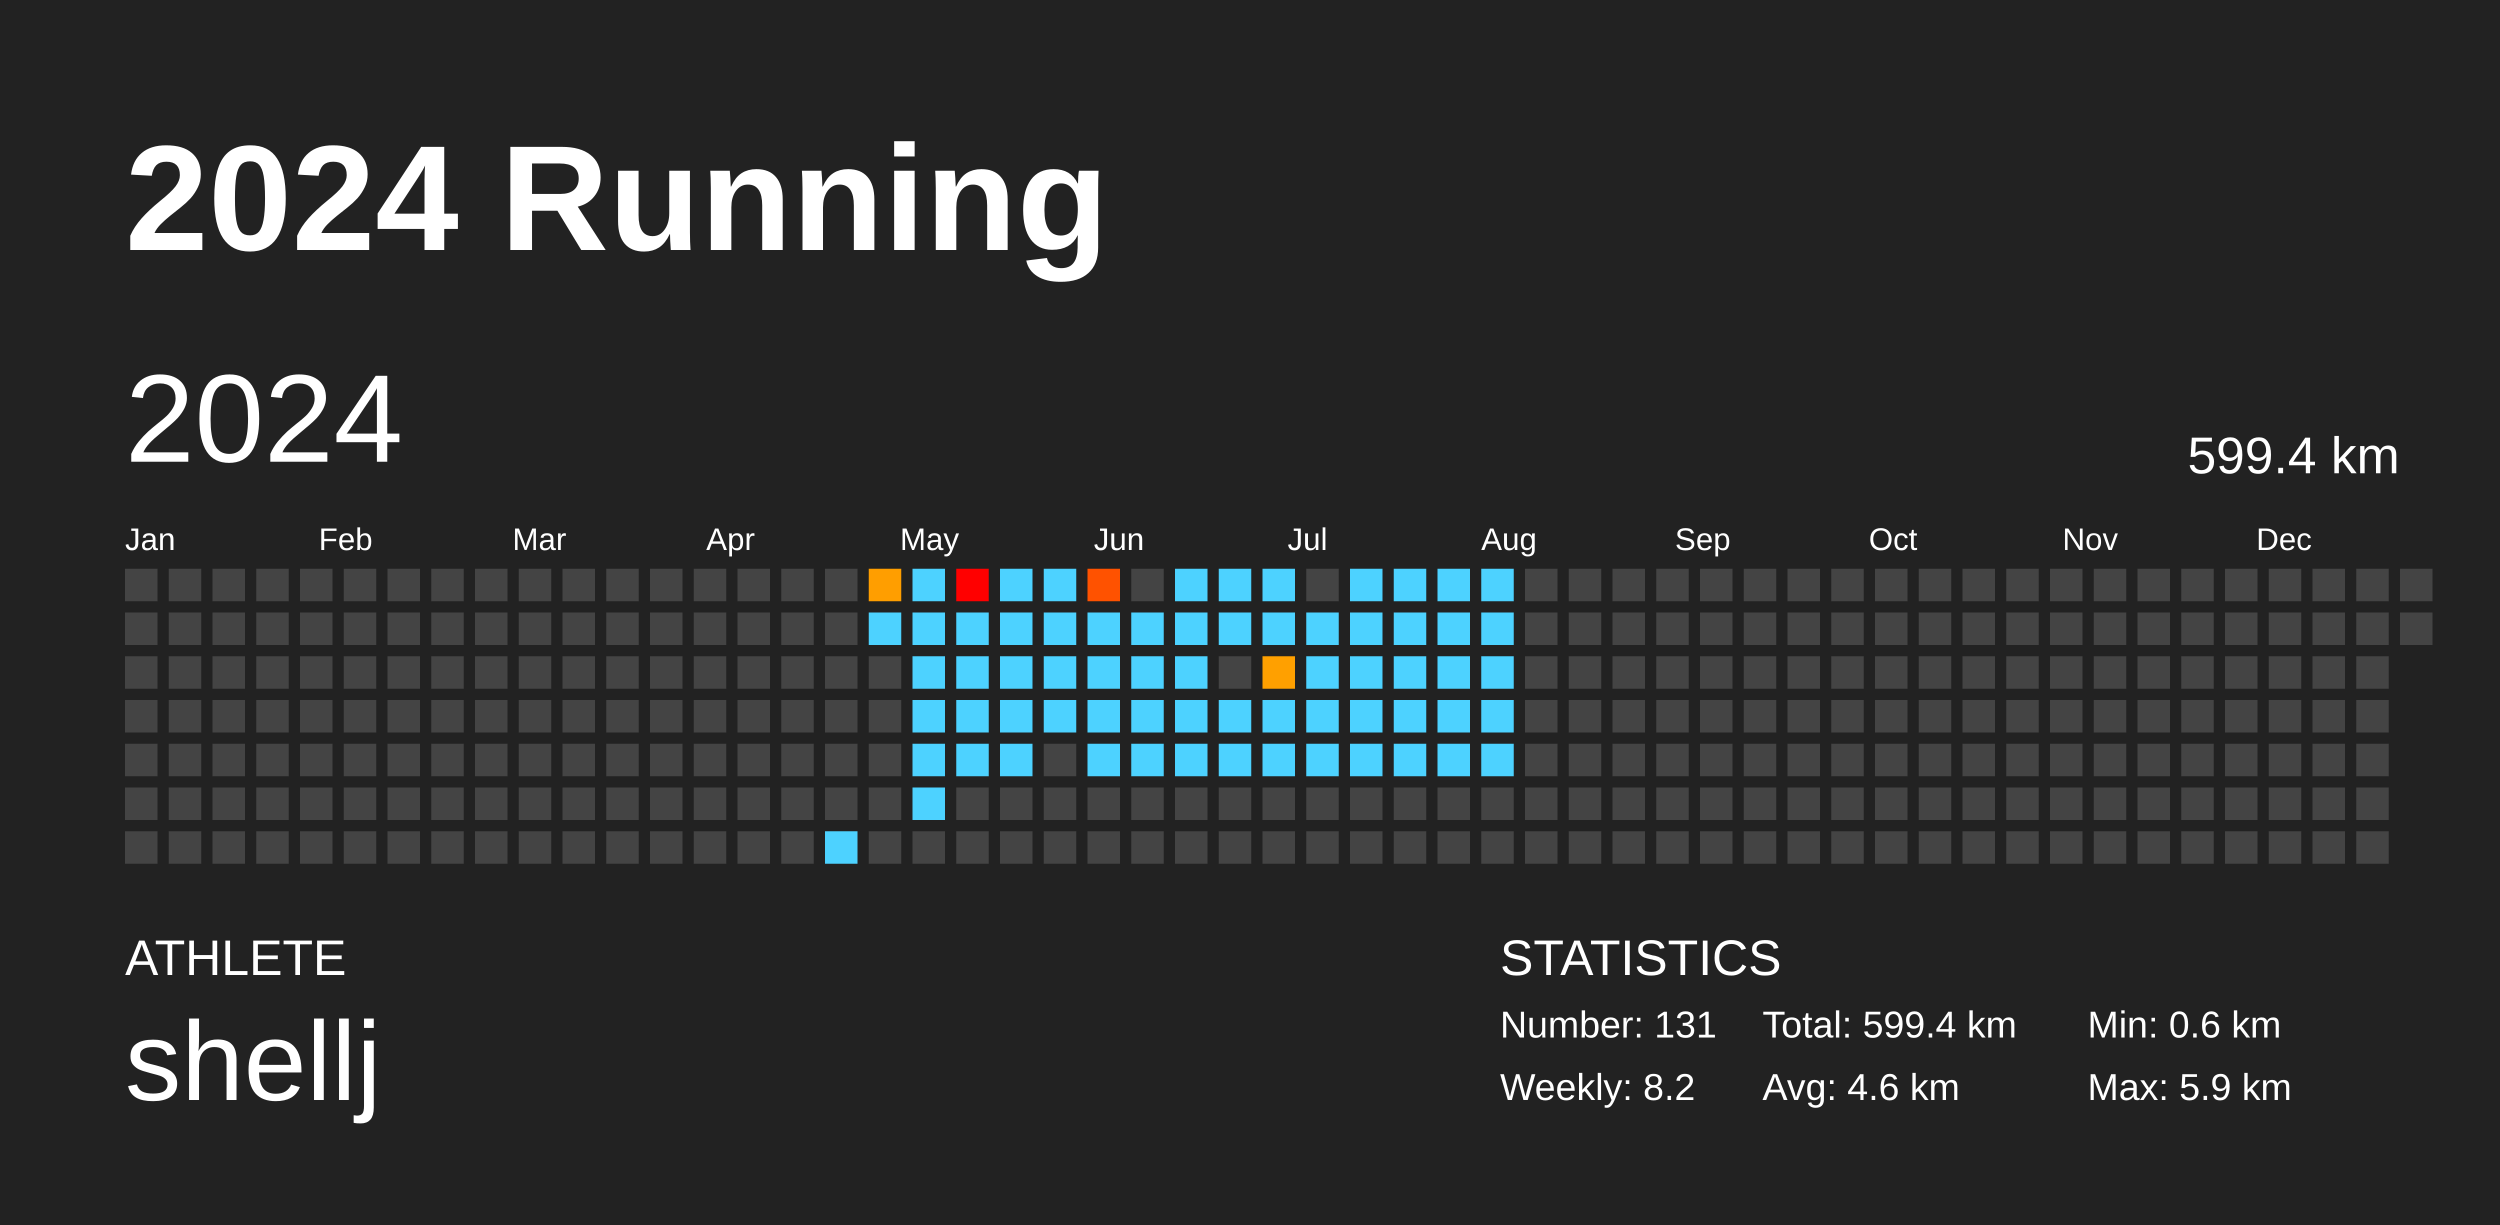
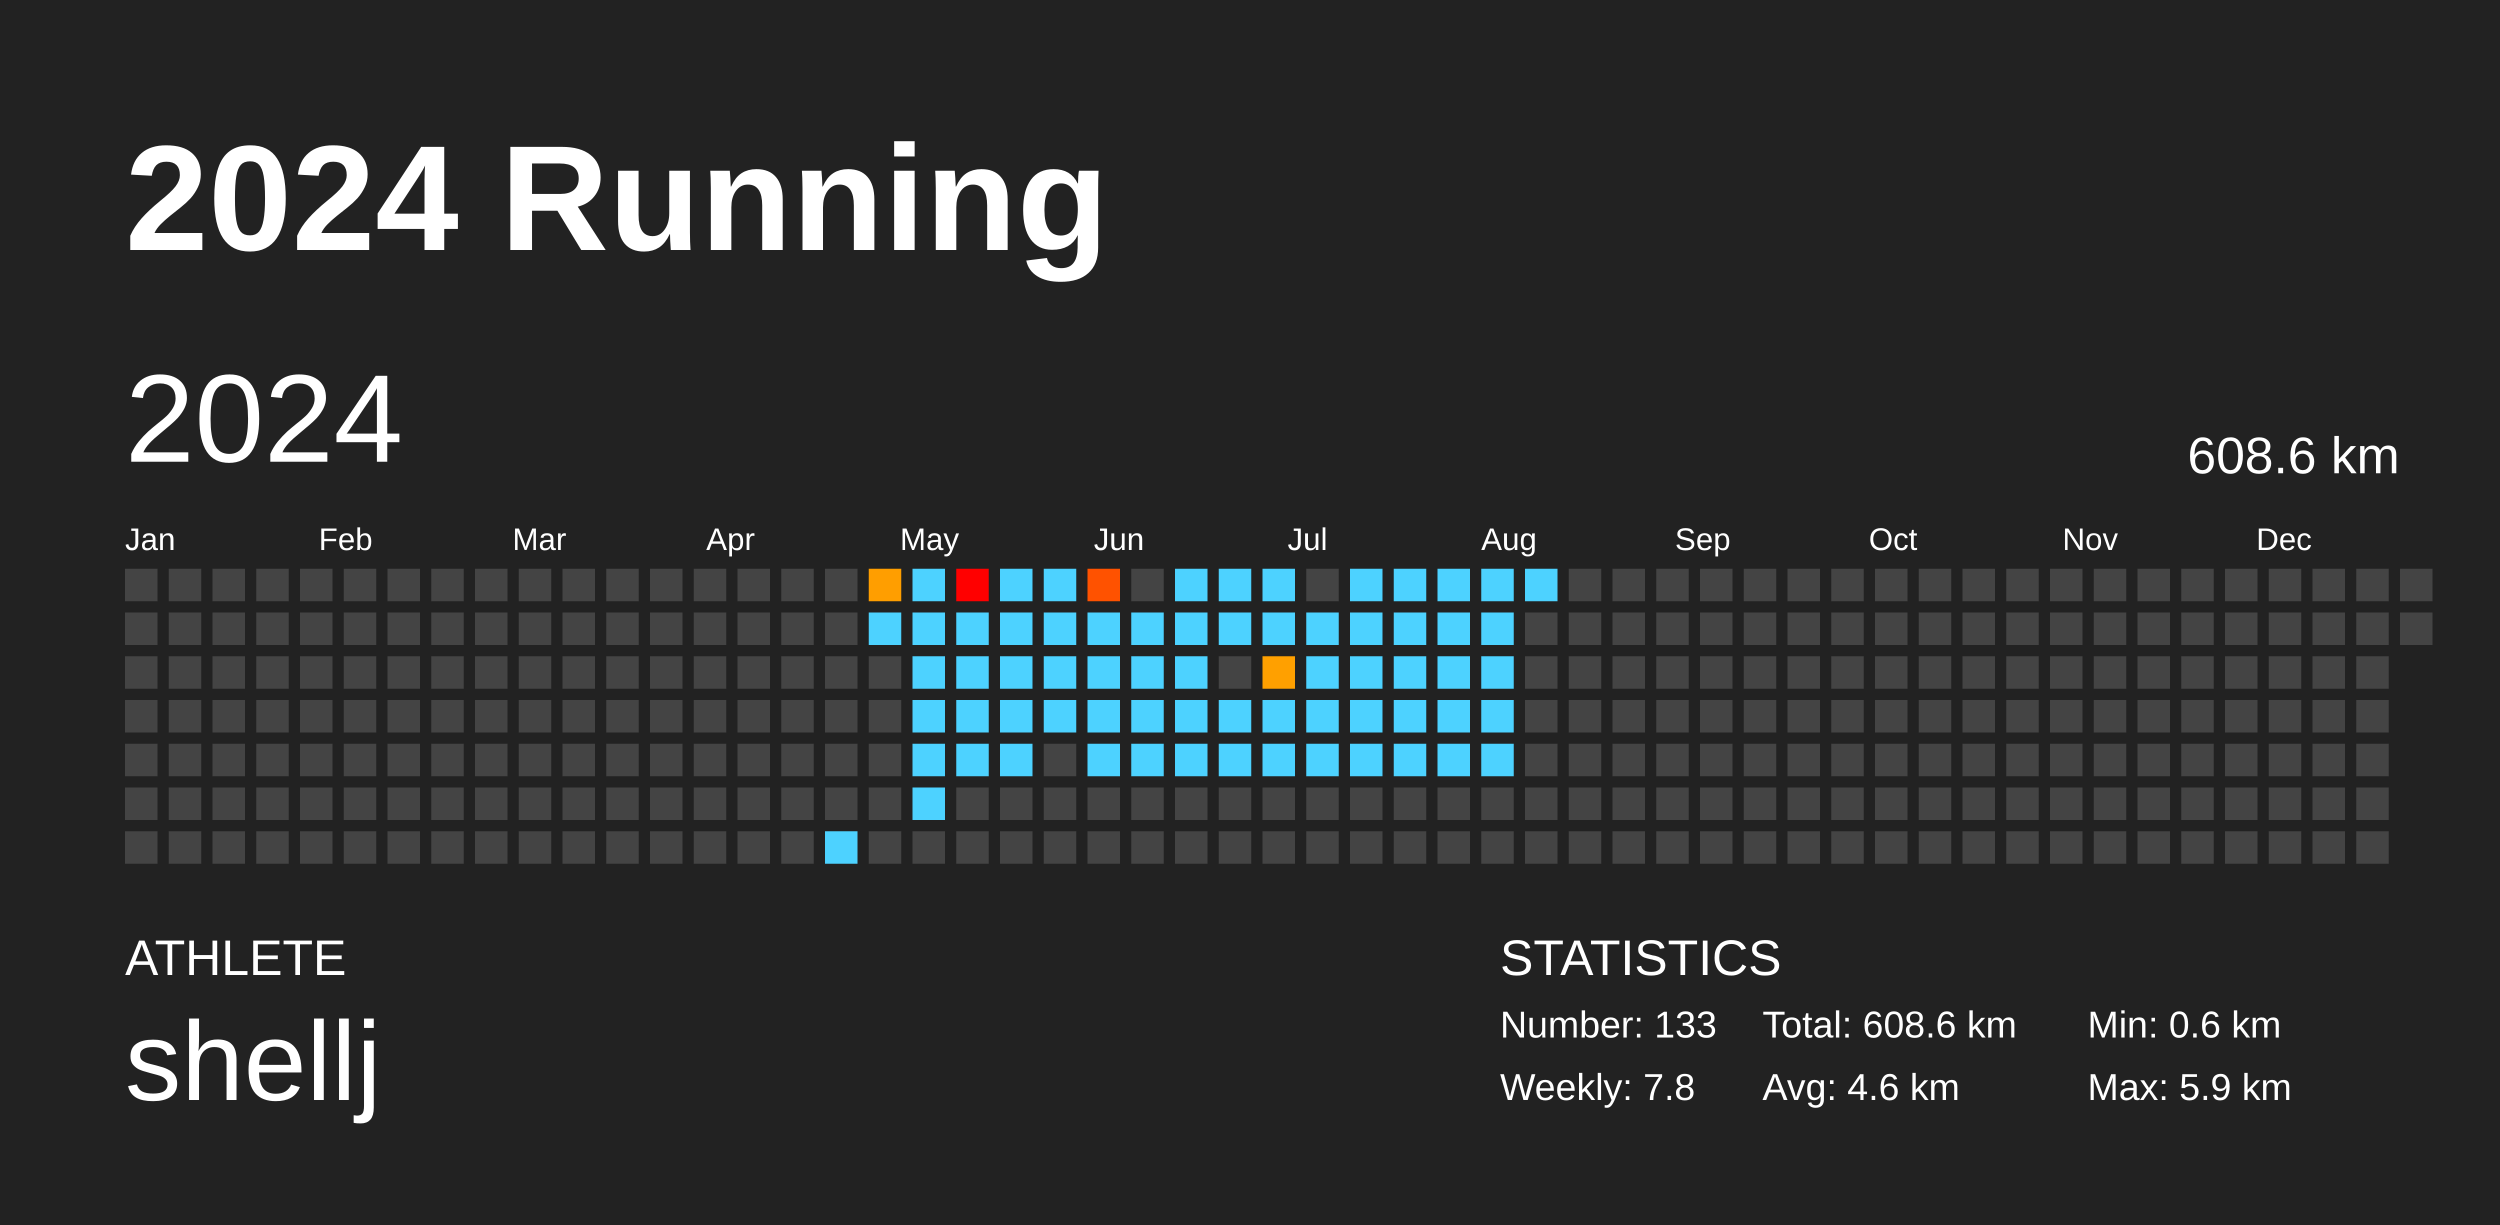
<svg xmlns="http://www.w3.org/2000/svg" baseProfile="full" height="98mm" version="1.1" viewBox="0,0,200,98" width="200mm">
  <defs />
  <rect fill="#222222" height="98" width="200" x="0" y="0" />
  <text fill="#FFFFFF" style="font-size:12px; font-family:Arial; font-weight:bold;" x="10" y="20">2024 Running</text>
  <text fill="#FFFFFF" style="font-size:4px; font-family:Arial" x="10" y="78">ATHLETE</text>
  <text fill="#FFFFFF" style="font-size:9px; font-family:Arial" x="10" y="88">shellj</text>
  <text fill="#FFFFFF" style="font-size:4px; font-family:Arial" x="120" y="78">STATISTICS</text>
-   <text fill="#FFFFFF" style="font-size:3px; font-family:Arial" x="120" y="83">Number: 131</text>
-   <text fill="#FFFFFF" style="font-size:3px; font-family:Arial" x="120" y="88">Weekly: 8.2</text>
-   <text fill="#FFFFFF" style="font-size:3px; font-family:Arial" x="141" y="83">Total: 599.4 km</text>
+   <text fill="#FFFFFF" style="font-size:3px; font-family:Arial" x="120" y="83">Number: 133</text>
+   <text fill="#FFFFFF" style="font-size:3px; font-family:Arial" x="120" y="88">Weekly: 7.8</text>
+   <text fill="#FFFFFF" style="font-size:3px; font-family:Arial" x="141" y="83">Total: 608.6 km</text>
  <text fill="#FFFFFF" style="font-size:3px; font-family:Arial" x="141" y="88">Avg: 4.6 km</text>
  <text fill="#FFFFFF" style="font-size:3px; font-family:Arial" x="167" y="83">Min: 0.6 km</text>
  <text fill="#FFFFFF" style="font-size:3px; font-family:Arial" x="167" y="88">Max: 5.9 km</text>
  <text dominant-baseline="hanging" fill="#FFFFFF" style="font-size:10.0px; font-family:Arial;" x="10" y="30">2024</text>
-   <text dominant-baseline="hanging" fill="#FFFFFF" style="font-size:4.125px; font-family:Arial;" x="175" y="35">599.4 km</text>
+   <text dominant-baseline="hanging" fill="#FFFFFF" style="font-size:4.125px; font-family:Arial;" x="175" y="35">608.6 km</text>
  <text fill="#FFFFFF" style="font-size:2.5px; font-family:Arial" x="10.0" y="44">Jan</text>
  <text fill="#FFFFFF" style="font-size:2.5px; font-family:Arial" x="25.5" y="44">Feb</text>
  <text fill="#FFFFFF" style="font-size:2.5px; font-family:Arial" x="41.0" y="44">Mar</text>
  <text fill="#FFFFFF" style="font-size:2.5px; font-family:Arial" x="56.5" y="44">Apr</text>
  <text fill="#FFFFFF" style="font-size:2.5px; font-family:Arial" x="72.0" y="44">May</text>
  <text fill="#FFFFFF" style="font-size:2.5px; font-family:Arial" x="87.5" y="44">Jun</text>
  <text fill="#FFFFFF" style="font-size:2.5px; font-family:Arial" x="103.0" y="44">Jul</text>
  <text fill="#FFFFFF" style="font-size:2.5px; font-family:Arial" x="118.5" y="44">Aug</text>
  <text fill="#FFFFFF" style="font-size:2.5px; font-family:Arial" x="134.0" y="44">Sep</text>
  <text fill="#FFFFFF" style="font-size:2.5px; font-family:Arial" x="149.5" y="44">Oct</text>
  <text fill="#FFFFFF" style="font-size:2.5px; font-family:Arial" x="165.0" y="44">Nov</text>
  <text fill="#FFFFFF" style="font-size:2.5px; font-family:Arial" x="180.5" y="44">Dec</text>
  <rect fill="#444444" height="2.6" width="2.6" x="10.0" y="45.5" />
  <rect fill="#444444" height="2.6" width="2.6" x="10.0" y="49.0" />
  <rect fill="#444444" height="2.6" width="2.6" x="10.0" y="52.5" />
  <rect fill="#444444" height="2.6" width="2.6" x="10.0" y="56.0" />
  <rect fill="#444444" height="2.6" width="2.6" x="10.0" y="59.5" />
  <rect fill="#444444" height="2.6" width="2.6" x="10.0" y="63.0" />
  <rect fill="#444444" height="2.6" width="2.6" x="10.0" y="66.5" />
  <rect fill="#444444" height="2.6" width="2.6" x="13.5" y="45.5" />
  <rect fill="#444444" height="2.6" width="2.6" x="13.5" y="49.0" />
  <rect fill="#444444" height="2.6" width="2.6" x="13.5" y="52.5" />
  <rect fill="#444444" height="2.6" width="2.6" x="13.5" y="56.0" />
  <rect fill="#444444" height="2.6" width="2.6" x="13.5" y="59.5" />
  <rect fill="#444444" height="2.6" width="2.6" x="13.5" y="63.0" />
  <rect fill="#444444" height="2.6" width="2.6" x="13.5" y="66.5" />
  <rect fill="#444444" height="2.6" width="2.6" x="17.0" y="45.5" />
  <rect fill="#444444" height="2.6" width="2.6" x="17.0" y="49.0" />
  <rect fill="#444444" height="2.6" width="2.6" x="17.0" y="52.5" />
  <rect fill="#444444" height="2.6" width="2.6" x="17.0" y="56.0" />
  <rect fill="#444444" height="2.6" width="2.6" x="17.0" y="59.5" />
  <rect fill="#444444" height="2.6" width="2.6" x="17.0" y="63.0" />
  <rect fill="#444444" height="2.6" width="2.6" x="17.0" y="66.5" />
  <rect fill="#444444" height="2.6" width="2.6" x="20.5" y="45.5" />
  <rect fill="#444444" height="2.6" width="2.6" x="20.5" y="49.0" />
  <rect fill="#444444" height="2.6" width="2.6" x="20.5" y="52.5" />
  <rect fill="#444444" height="2.6" width="2.6" x="20.5" y="56.0" />
  <rect fill="#444444" height="2.6" width="2.6" x="20.5" y="59.5" />
  <rect fill="#444444" height="2.6" width="2.6" x="20.5" y="63.0" />
  <rect fill="#444444" height="2.6" width="2.6" x="20.5" y="66.5" />
  <rect fill="#444444" height="2.6" width="2.6" x="24.0" y="45.5" />
  <rect fill="#444444" height="2.6" width="2.6" x="24.0" y="49.0" />
  <rect fill="#444444" height="2.6" width="2.6" x="24.0" y="52.5" />
  <rect fill="#444444" height="2.6" width="2.6" x="24.0" y="56.0" />
  <rect fill="#444444" height="2.6" width="2.6" x="24.0" y="59.5" />
  <rect fill="#444444" height="2.6" width="2.6" x="24.0" y="63.0" />
  <rect fill="#444444" height="2.6" width="2.6" x="24.0" y="66.5" />
  <rect fill="#444444" height="2.6" width="2.6" x="27.5" y="45.5" />
  <rect fill="#444444" height="2.6" width="2.6" x="27.5" y="49.0" />
  <rect fill="#444444" height="2.6" width="2.6" x="27.5" y="52.5" />
  <rect fill="#444444" height="2.6" width="2.6" x="27.5" y="56.0" />
  <rect fill="#444444" height="2.6" width="2.6" x="27.5" y="59.5" />
  <rect fill="#444444" height="2.6" width="2.6" x="27.5" y="63.0" />
  <rect fill="#444444" height="2.6" width="2.6" x="27.5" y="66.5" />
  <rect fill="#444444" height="2.6" width="2.6" x="31.0" y="45.5" />
  <rect fill="#444444" height="2.6" width="2.6" x="31.0" y="49.0" />
  <rect fill="#444444" height="2.6" width="2.6" x="31.0" y="52.5" />
  <rect fill="#444444" height="2.6" width="2.6" x="31.0" y="56.0" />
  <rect fill="#444444" height="2.6" width="2.6" x="31.0" y="59.5" />
  <rect fill="#444444" height="2.6" width="2.6" x="31.0" y="63.0" />
  <rect fill="#444444" height="2.6" width="2.6" x="31.0" y="66.5" />
  <rect fill="#444444" height="2.6" width="2.6" x="34.5" y="45.5" />
  <rect fill="#444444" height="2.6" width="2.6" x="34.5" y="49.0" />
  <rect fill="#444444" height="2.6" width="2.6" x="34.5" y="52.5" />
  <rect fill="#444444" height="2.6" width="2.6" x="34.5" y="56.0" />
  <rect fill="#444444" height="2.6" width="2.6" x="34.5" y="59.5" />
  <rect fill="#444444" height="2.6" width="2.6" x="34.5" y="63.0" />
  <rect fill="#444444" height="2.6" width="2.6" x="34.5" y="66.5" />
  <rect fill="#444444" height="2.6" width="2.6" x="38.0" y="45.5" />
  <rect fill="#444444" height="2.6" width="2.6" x="38.0" y="49.0" />
  <rect fill="#444444" height="2.6" width="2.6" x="38.0" y="52.5" />
  <rect fill="#444444" height="2.6" width="2.6" x="38.0" y="56.0" />
  <rect fill="#444444" height="2.6" width="2.6" x="38.0" y="59.5" />
  <rect fill="#444444" height="2.6" width="2.6" x="38.0" y="63.0" />
  <rect fill="#444444" height="2.6" width="2.6" x="38.0" y="66.5" />
  <rect fill="#444444" height="2.6" width="2.6" x="41.5" y="45.5" />
  <rect fill="#444444" height="2.6" width="2.6" x="41.5" y="49.0" />
  <rect fill="#444444" height="2.6" width="2.6" x="41.5" y="52.5" />
  <rect fill="#444444" height="2.6" width="2.6" x="41.5" y="56.0" />
  <rect fill="#444444" height="2.6" width="2.6" x="41.5" y="59.5" />
  <rect fill="#444444" height="2.6" width="2.6" x="41.5" y="63.0" />
  <rect fill="#444444" height="2.6" width="2.6" x="41.5" y="66.5" />
  <rect fill="#444444" height="2.6" width="2.6" x="45.0" y="45.5" />
  <rect fill="#444444" height="2.6" width="2.6" x="45.0" y="49.0" />
  <rect fill="#444444" height="2.6" width="2.6" x="45.0" y="52.5" />
  <rect fill="#444444" height="2.6" width="2.6" x="45.0" y="56.0" />
  <rect fill="#444444" height="2.6" width="2.6" x="45.0" y="59.5" />
  <rect fill="#444444" height="2.6" width="2.6" x="45.0" y="63.0" />
  <rect fill="#444444" height="2.6" width="2.6" x="45.0" y="66.5" />
  <rect fill="#444444" height="2.6" width="2.6" x="48.5" y="45.5" />
  <rect fill="#444444" height="2.6" width="2.6" x="48.5" y="49.0" />
  <rect fill="#444444" height="2.6" width="2.6" x="48.5" y="52.5" />
  <rect fill="#444444" height="2.6" width="2.6" x="48.5" y="56.0" />
  <rect fill="#444444" height="2.6" width="2.6" x="48.5" y="59.5" />
  <rect fill="#444444" height="2.6" width="2.6" x="48.5" y="63.0" />
  <rect fill="#444444" height="2.6" width="2.6" x="48.5" y="66.5" />
  <rect fill="#444444" height="2.6" width="2.6" x="52.0" y="45.5" />
  <rect fill="#444444" height="2.6" width="2.6" x="52.0" y="49.0" />
  <rect fill="#444444" height="2.6" width="2.6" x="52.0" y="52.5" />
  <rect fill="#444444" height="2.6" width="2.6" x="52.0" y="56.0" />
  <rect fill="#444444" height="2.6" width="2.6" x="52.0" y="59.5" />
  <rect fill="#444444" height="2.6" width="2.6" x="52.0" y="63.0" />
  <rect fill="#444444" height="2.6" width="2.6" x="52.0" y="66.5" />
  <rect fill="#444444" height="2.6" width="2.6" x="55.5" y="45.5" />
  <rect fill="#444444" height="2.6" width="2.6" x="55.5" y="49.0" />
  <rect fill="#444444" height="2.6" width="2.6" x="55.5" y="52.5" />
  <rect fill="#444444" height="2.6" width="2.6" x="55.5" y="56.0" />
  <rect fill="#444444" height="2.6" width="2.6" x="55.5" y="59.5" />
  <rect fill="#444444" height="2.6" width="2.6" x="55.5" y="63.0" />
  <rect fill="#444444" height="2.6" width="2.6" x="55.5" y="66.5" />
  <rect fill="#444444" height="2.6" width="2.6" x="59.0" y="45.5" />
  <rect fill="#444444" height="2.6" width="2.6" x="59.0" y="49.0" />
  <rect fill="#444444" height="2.6" width="2.6" x="59.0" y="52.5" />
  <rect fill="#444444" height="2.6" width="2.6" x="59.0" y="56.0" />
  <rect fill="#444444" height="2.6" width="2.6" x="59.0" y="59.5" />
  <rect fill="#444444" height="2.6" width="2.6" x="59.0" y="63.0" />
  <rect fill="#444444" height="2.6" width="2.6" x="59.0" y="66.5" />
  <rect fill="#444444" height="2.6" width="2.6" x="62.5" y="45.5" />
  <rect fill="#444444" height="2.6" width="2.6" x="62.5" y="49.0" />
  <rect fill="#444444" height="2.6" width="2.6" x="62.5" y="52.5" />
  <rect fill="#444444" height="2.6" width="2.6" x="62.5" y="56.0" />
  <rect fill="#444444" height="2.6" width="2.6" x="62.5" y="59.5" />
  <rect fill="#444444" height="2.6" width="2.6" x="62.5" y="63.0" />
  <rect fill="#444444" height="2.6" width="2.6" x="62.5" y="66.5" />
  <rect fill="#444444" height="2.6" width="2.6" x="66.0" y="45.5" />
  <rect fill="#444444" height="2.6" width="2.6" x="66.0" y="49.0" />
  <rect fill="#444444" height="2.6" width="2.6" x="66.0" y="52.5" />
  <rect fill="#444444" height="2.6" width="2.6" x="66.0" y="56.0" />
  <rect fill="#444444" height="2.6" width="2.6" x="66.0" y="59.5" />
  <rect fill="#444444" height="2.6" width="2.6" x="66.0" y="63.0" />
  <rect fill="#4dd2ff" height="2.6" width="2.6" x="66.0" y="66.5" />
  <rect fill="#ff9e00" height="2.6" width="2.6" x="69.5" y="45.5" />
  <rect fill="#4dd2ff" height="2.6" width="2.6" x="69.5" y="49.0" />
  <rect fill="#444444" height="2.6" width="2.6" x="69.5" y="52.5" />
  <rect fill="#444444" height="2.6" width="2.6" x="69.5" y="56.0" />
  <rect fill="#444444" height="2.6" width="2.6" x="69.5" y="59.5" />
  <rect fill="#444444" height="2.6" width="2.6" x="69.5" y="63.0" />
  <rect fill="#444444" height="2.6" width="2.6" x="69.5" y="66.5" />
  <rect fill="#4dd2ff" height="2.6" width="2.6" x="73.0" y="45.5" />
  <rect fill="#4dd2ff" height="2.6" width="2.6" x="73.0" y="49.0" />
  <rect fill="#4dd2ff" height="2.6" width="2.6" x="73.0" y="52.5" />
  <rect fill="#4dd2ff" height="2.6" width="2.6" x="73.0" y="56.0" />
  <rect fill="#4dd2ff" height="2.6" width="2.6" x="73.0" y="59.5" />
  <rect fill="#4dd2ff" height="2.6" width="2.6" x="73.0" y="63.0" />
  <rect fill="#444444" height="2.6" width="2.6" x="73.0" y="66.5" />
  <rect fill="red" height="2.6" width="2.6" x="76.5" y="45.5" />
  <rect fill="#4dd2ff" height="2.6" width="2.6" x="76.5" y="49.0" />
  <rect fill="#4dd2ff" height="2.6" width="2.6" x="76.5" y="52.5" />
  <rect fill="#4dd2ff" height="2.6" width="2.6" x="76.5" y="56.0" />
  <rect fill="#4dd2ff" height="2.6" width="2.6" x="76.5" y="59.5" />
  <rect fill="#444444" height="2.6" width="2.6" x="76.5" y="63.0" />
  <rect fill="#444444" height="2.6" width="2.6" x="76.5" y="66.5" />
  <rect fill="#4dd2ff" height="2.6" width="2.6" x="80.0" y="45.5" />
  <rect fill="#4dd2ff" height="2.6" width="2.6" x="80.0" y="49.0" />
  <rect fill="#4dd2ff" height="2.6" width="2.6" x="80.0" y="52.5" />
  <rect fill="#4dd2ff" height="2.6" width="2.6" x="80.0" y="56.0" />
  <rect fill="#4dd2ff" height="2.6" width="2.6" x="80.0" y="59.5" />
  <rect fill="#444444" height="2.6" width="2.6" x="80.0" y="63.0" />
  <rect fill="#444444" height="2.6" width="2.6" x="80.0" y="66.5" />
  <rect fill="#4dd2ff" height="2.6" width="2.6" x="83.5" y="45.5" />
  <rect fill="#4dd2ff" height="2.6" width="2.6" x="83.5" y="49.0" />
  <rect fill="#4dd2ff" height="2.6" width="2.6" x="83.5" y="52.5" />
  <rect fill="#4dd2ff" height="2.6" width="2.6" x="83.5" y="56.0" />
  <rect fill="#444444" height="2.6" width="2.6" x="83.5" y="59.5" />
  <rect fill="#444444" height="2.6" width="2.6" x="83.5" y="63.0" />
  <rect fill="#444444" height="2.6" width="2.6" x="83.5" y="66.5" />
  <rect fill="#ff5200" height="2.6" width="2.6" x="87.0" y="45.5" />
  <rect fill="#4dd2ff" height="2.6" width="2.6" x="87.0" y="49.0" />
  <rect fill="#4dd2ff" height="2.6" width="2.6" x="87.0" y="52.5" />
  <rect fill="#4dd2ff" height="2.6" width="2.6" x="87.0" y="56.0" />
  <rect fill="#4dd2ff" height="2.6" width="2.6" x="87.0" y="59.5" />
  <rect fill="#444444" height="2.6" width="2.6" x="87.0" y="63.0" />
  <rect fill="#444444" height="2.6" width="2.6" x="87.0" y="66.5" />
  <rect fill="#444444" height="2.6" width="2.6" x="90.5" y="45.5" />
  <rect fill="#4dd2ff" height="2.6" width="2.6" x="90.5" y="49.0" />
  <rect fill="#4dd2ff" height="2.6" width="2.6" x="90.5" y="52.5" />
  <rect fill="#4dd2ff" height="2.6" width="2.6" x="90.5" y="56.0" />
  <rect fill="#4dd2ff" height="2.6" width="2.6" x="90.5" y="59.5" />
  <rect fill="#444444" height="2.6" width="2.6" x="90.5" y="63.0" />
  <rect fill="#444444" height="2.6" width="2.6" x="90.5" y="66.5" />
  <rect fill="#4dd2ff" height="2.6" width="2.6" x="94.0" y="45.5" />
  <rect fill="#4dd2ff" height="2.6" width="2.6" x="94.0" y="49.0" />
  <rect fill="#4dd2ff" height="2.6" width="2.6" x="94.0" y="52.5" />
  <rect fill="#4dd2ff" height="2.6" width="2.6" x="94.0" y="56.0" />
  <rect fill="#4dd2ff" height="2.6" width="2.6" x="94.0" y="59.5" />
  <rect fill="#444444" height="2.6" width="2.6" x="94.0" y="63.0" />
  <rect fill="#444444" height="2.6" width="2.6" x="94.0" y="66.5" />
  <rect fill="#4dd2ff" height="2.6" width="2.6" x="97.5" y="45.5" />
  <rect fill="#4dd2ff" height="2.6" width="2.6" x="97.5" y="49.0" />
  <rect fill="#444444" height="2.6" width="2.6" x="97.5" y="52.5" />
  <rect fill="#4dd2ff" height="2.6" width="2.6" x="97.5" y="56.0" />
  <rect fill="#4dd2ff" height="2.6" width="2.6" x="97.5" y="59.5" />
  <rect fill="#444444" height="2.6" width="2.6" x="97.5" y="63.0" />
  <rect fill="#444444" height="2.6" width="2.6" x="97.5" y="66.5" />
  <rect fill="#4dd2ff" height="2.6" width="2.6" x="101.0" y="45.5" />
  <rect fill="#4dd2ff" height="2.6" width="2.6" x="101.0" y="49.0" />
  <rect fill="#ffa000" height="2.6" width="2.6" x="101.0" y="52.5" />
  <rect fill="#4dd2ff" height="2.6" width="2.6" x="101.0" y="56.0" />
  <rect fill="#4dd2ff" height="2.6" width="2.6" x="101.0" y="59.5" />
  <rect fill="#444444" height="2.6" width="2.6" x="101.0" y="63.0" />
  <rect fill="#444444" height="2.6" width="2.6" x="101.0" y="66.5" />
  <rect fill="#444444" height="2.6" width="2.6" x="104.5" y="45.5" />
  <rect fill="#4dd2ff" height="2.6" width="2.6" x="104.5" y="49.0" />
  <rect fill="#4dd2ff" height="2.6" width="2.6" x="104.5" y="52.5" />
  <rect fill="#4dd2ff" height="2.6" width="2.6" x="104.5" y="56.0" />
  <rect fill="#4dd2ff" height="2.6" width="2.6" x="104.5" y="59.5" />
  <rect fill="#444444" height="2.6" width="2.6" x="104.5" y="63.0" />
  <rect fill="#444444" height="2.6" width="2.6" x="104.5" y="66.5" />
  <rect fill="#4dd2ff" height="2.6" width="2.6" x="108.0" y="45.5" />
  <rect fill="#4dd2ff" height="2.6" width="2.6" x="108.0" y="49.0" />
  <rect fill="#4dd2ff" height="2.6" width="2.6" x="108.0" y="52.5" />
  <rect fill="#4dd2ff" height="2.6" width="2.6" x="108.0" y="56.0" />
  <rect fill="#4dd2ff" height="2.6" width="2.6" x="108.0" y="59.5" />
  <rect fill="#444444" height="2.6" width="2.6" x="108.0" y="63.0" />
  <rect fill="#444444" height="2.6" width="2.6" x="108.0" y="66.5" />
  <rect fill="#4dd2ff" height="2.6" width="2.6" x="111.5" y="45.5" />
  <rect fill="#4dd2ff" height="2.6" width="2.6" x="111.5" y="49.0" />
  <rect fill="#4dd2ff" height="2.6" width="2.6" x="111.5" y="52.5" />
  <rect fill="#4dd2ff" height="2.6" width="2.6" x="111.5" y="56.0" />
  <rect fill="#4dd2ff" height="2.6" width="2.6" x="111.5" y="59.5" />
  <rect fill="#444444" height="2.6" width="2.6" x="111.5" y="63.0" />
  <rect fill="#444444" height="2.6" width="2.6" x="111.5" y="66.5" />
  <rect fill="#4dd2ff" height="2.6" width="2.6" x="115.0" y="45.5" />
  <rect fill="#4dd2ff" height="2.6" width="2.6" x="115.0" y="49.0" />
  <rect fill="#4dd2ff" height="2.6" width="2.6" x="115.0" y="52.5" />
  <rect fill="#4dd2ff" height="2.6" width="2.6" x="115.0" y="56.0" />
  <rect fill="#4dd2ff" height="2.6" width="2.6" x="115.0" y="59.5" />
  <rect fill="#444444" height="2.6" width="2.6" x="115.0" y="63.0" />
  <rect fill="#444444" height="2.6" width="2.6" x="115.0" y="66.5" />
  <rect fill="#4dd2ff" height="2.6" width="2.6" x="118.5" y="45.5" />
  <rect fill="#4dd2ff" height="2.6" width="2.6" x="118.5" y="49.0" />
  <rect fill="#4dd2ff" height="2.6" width="2.6" x="118.5" y="52.5" />
  <rect fill="#4dd2ff" height="2.6" width="2.6" x="118.5" y="56.0" />
  <rect fill="#4dd2ff" height="2.6" width="2.6" x="118.5" y="59.5" />
  <rect fill="#444444" height="2.6" width="2.6" x="118.5" y="63.0" />
  <rect fill="#444444" height="2.6" width="2.6" x="118.5" y="66.5" />
-   <rect fill="#444444" height="2.6" width="2.6" x="122.0" y="45.5" />
+   <rect fill="#4dd2ff" height="2.6" width="2.6" x="122.0" y="45.5" />
  <rect fill="#444444" height="2.6" width="2.6" x="122.0" y="49.0" />
  <rect fill="#444444" height="2.6" width="2.6" x="122.0" y="52.5" />
  <rect fill="#444444" height="2.6" width="2.6" x="122.0" y="56.0" />
  <rect fill="#444444" height="2.6" width="2.6" x="122.0" y="59.5" />
  <rect fill="#444444" height="2.6" width="2.6" x="122.0" y="63.0" />
  <rect fill="#444444" height="2.6" width="2.6" x="122.0" y="66.5" />
  <rect fill="#444444" height="2.6" width="2.6" x="125.5" y="45.5" />
  <rect fill="#444444" height="2.6" width="2.6" x="125.5" y="49.0" />
  <rect fill="#444444" height="2.6" width="2.6" x="125.5" y="52.5" />
  <rect fill="#444444" height="2.6" width="2.6" x="125.5" y="56.0" />
  <rect fill="#444444" height="2.6" width="2.6" x="125.5" y="59.5" />
  <rect fill="#444444" height="2.6" width="2.6" x="125.5" y="63.0" />
  <rect fill="#444444" height="2.6" width="2.6" x="125.5" y="66.5" />
  <rect fill="#444444" height="2.6" width="2.6" x="129.0" y="45.5" />
  <rect fill="#444444" height="2.6" width="2.6" x="129.0" y="49.0" />
  <rect fill="#444444" height="2.6" width="2.6" x="129.0" y="52.5" />
  <rect fill="#444444" height="2.6" width="2.6" x="129.0" y="56.0" />
  <rect fill="#444444" height="2.6" width="2.6" x="129.0" y="59.5" />
  <rect fill="#444444" height="2.6" width="2.6" x="129.0" y="63.0" />
  <rect fill="#444444" height="2.6" width="2.6" x="129.0" y="66.5" />
  <rect fill="#444444" height="2.6" width="2.6" x="132.5" y="45.5" />
  <rect fill="#444444" height="2.6" width="2.6" x="132.5" y="49.0" />
  <rect fill="#444444" height="2.6" width="2.6" x="132.5" y="52.5" />
  <rect fill="#444444" height="2.6" width="2.6" x="132.5" y="56.0" />
  <rect fill="#444444" height="2.6" width="2.6" x="132.5" y="59.5" />
  <rect fill="#444444" height="2.6" width="2.6" x="132.5" y="63.0" />
  <rect fill="#444444" height="2.6" width="2.6" x="132.5" y="66.5" />
  <rect fill="#444444" height="2.6" width="2.6" x="136.0" y="45.5" />
  <rect fill="#444444" height="2.6" width="2.6" x="136.0" y="49.0" />
  <rect fill="#444444" height="2.6" width="2.6" x="136.0" y="52.5" />
  <rect fill="#444444" height="2.6" width="2.6" x="136.0" y="56.0" />
  <rect fill="#444444" height="2.6" width="2.6" x="136.0" y="59.5" />
  <rect fill="#444444" height="2.6" width="2.6" x="136.0" y="63.0" />
  <rect fill="#444444" height="2.6" width="2.6" x="136.0" y="66.5" />
  <rect fill="#444444" height="2.6" width="2.6" x="139.5" y="45.5" />
  <rect fill="#444444" height="2.6" width="2.6" x="139.5" y="49.0" />
  <rect fill="#444444" height="2.6" width="2.6" x="139.5" y="52.5" />
  <rect fill="#444444" height="2.6" width="2.6" x="139.5" y="56.0" />
  <rect fill="#444444" height="2.6" width="2.6" x="139.5" y="59.5" />
  <rect fill="#444444" height="2.6" width="2.6" x="139.5" y="63.0" />
  <rect fill="#444444" height="2.6" width="2.6" x="139.5" y="66.5" />
  <rect fill="#444444" height="2.6" width="2.6" x="143.0" y="45.5" />
  <rect fill="#444444" height="2.6" width="2.6" x="143.0" y="49.0" />
  <rect fill="#444444" height="2.6" width="2.6" x="143.0" y="52.5" />
  <rect fill="#444444" height="2.6" width="2.6" x="143.0" y="56.0" />
  <rect fill="#444444" height="2.6" width="2.6" x="143.0" y="59.5" />
  <rect fill="#444444" height="2.6" width="2.6" x="143.0" y="63.0" />
  <rect fill="#444444" height="2.6" width="2.6" x="143.0" y="66.5" />
  <rect fill="#444444" height="2.6" width="2.6" x="146.5" y="45.5" />
  <rect fill="#444444" height="2.6" width="2.6" x="146.5" y="49.0" />
  <rect fill="#444444" height="2.6" width="2.6" x="146.5" y="52.5" />
  <rect fill="#444444" height="2.6" width="2.6" x="146.5" y="56.0" />
  <rect fill="#444444" height="2.6" width="2.6" x="146.5" y="59.5" />
  <rect fill="#444444" height="2.6" width="2.6" x="146.5" y="63.0" />
  <rect fill="#444444" height="2.6" width="2.6" x="146.5" y="66.5" />
  <rect fill="#444444" height="2.6" width="2.6" x="150.0" y="45.5" />
  <rect fill="#444444" height="2.6" width="2.6" x="150.0" y="49.0" />
  <rect fill="#444444" height="2.6" width="2.6" x="150.0" y="52.5" />
  <rect fill="#444444" height="2.6" width="2.6" x="150.0" y="56.0" />
  <rect fill="#444444" height="2.6" width="2.6" x="150.0" y="59.5" />
  <rect fill="#444444" height="2.6" width="2.6" x="150.0" y="63.0" />
  <rect fill="#444444" height="2.6" width="2.6" x="150.0" y="66.5" />
  <rect fill="#444444" height="2.6" width="2.6" x="153.5" y="45.5" />
  <rect fill="#444444" height="2.6" width="2.6" x="153.5" y="49.0" />
  <rect fill="#444444" height="2.6" width="2.6" x="153.5" y="52.5" />
  <rect fill="#444444" height="2.6" width="2.6" x="153.5" y="56.0" />
  <rect fill="#444444" height="2.6" width="2.6" x="153.5" y="59.5" />
  <rect fill="#444444" height="2.6" width="2.6" x="153.5" y="63.0" />
  <rect fill="#444444" height="2.6" width="2.6" x="153.5" y="66.5" />
  <rect fill="#444444" height="2.6" width="2.6" x="157.0" y="45.5" />
  <rect fill="#444444" height="2.6" width="2.6" x="157.0" y="49.0" />
  <rect fill="#444444" height="2.6" width="2.6" x="157.0" y="52.5" />
  <rect fill="#444444" height="2.6" width="2.6" x="157.0" y="56.0" />
  <rect fill="#444444" height="2.6" width="2.6" x="157.0" y="59.5" />
  <rect fill="#444444" height="2.6" width="2.6" x="157.0" y="63.0" />
  <rect fill="#444444" height="2.6" width="2.6" x="157.0" y="66.5" />
  <rect fill="#444444" height="2.6" width="2.6" x="160.5" y="45.5" />
  <rect fill="#444444" height="2.6" width="2.6" x="160.5" y="49.0" />
  <rect fill="#444444" height="2.6" width="2.6" x="160.5" y="52.5" />
  <rect fill="#444444" height="2.6" width="2.6" x="160.5" y="56.0" />
  <rect fill="#444444" height="2.6" width="2.6" x="160.5" y="59.5" />
  <rect fill="#444444" height="2.6" width="2.6" x="160.5" y="63.0" />
  <rect fill="#444444" height="2.6" width="2.6" x="160.5" y="66.5" />
  <rect fill="#444444" height="2.6" width="2.6" x="164.0" y="45.5" />
  <rect fill="#444444" height="2.6" width="2.6" x="164.0" y="49.0" />
  <rect fill="#444444" height="2.6" width="2.6" x="164.0" y="52.5" />
  <rect fill="#444444" height="2.6" width="2.6" x="164.0" y="56.0" />
  <rect fill="#444444" height="2.6" width="2.6" x="164.0" y="59.5" />
  <rect fill="#444444" height="2.6" width="2.6" x="164.0" y="63.0" />
  <rect fill="#444444" height="2.6" width="2.6" x="164.0" y="66.5" />
  <rect fill="#444444" height="2.6" width="2.6" x="167.5" y="45.5" />
  <rect fill="#444444" height="2.6" width="2.6" x="167.5" y="49.0" />
  <rect fill="#444444" height="2.6" width="2.6" x="167.5" y="52.5" />
  <rect fill="#444444" height="2.6" width="2.6" x="167.5" y="56.0" />
  <rect fill="#444444" height="2.6" width="2.6" x="167.5" y="59.5" />
  <rect fill="#444444" height="2.6" width="2.6" x="167.5" y="63.0" />
  <rect fill="#444444" height="2.6" width="2.6" x="167.5" y="66.5" />
  <rect fill="#444444" height="2.6" width="2.6" x="171.0" y="45.5" />
  <rect fill="#444444" height="2.6" width="2.6" x="171.0" y="49.0" />
  <rect fill="#444444" height="2.6" width="2.6" x="171.0" y="52.5" />
  <rect fill="#444444" height="2.6" width="2.6" x="171.0" y="56.0" />
  <rect fill="#444444" height="2.6" width="2.6" x="171.0" y="59.5" />
  <rect fill="#444444" height="2.6" width="2.6" x="171.0" y="63.0" />
  <rect fill="#444444" height="2.6" width="2.6" x="171.0" y="66.5" />
  <rect fill="#444444" height="2.6" width="2.6" x="174.5" y="45.5" />
  <rect fill="#444444" height="2.6" width="2.6" x="174.5" y="49.0" />
  <rect fill="#444444" height="2.6" width="2.6" x="174.5" y="52.5" />
  <rect fill="#444444" height="2.6" width="2.6" x="174.5" y="56.0" />
  <rect fill="#444444" height="2.6" width="2.6" x="174.5" y="59.5" />
  <rect fill="#444444" height="2.6" width="2.6" x="174.5" y="63.0" />
  <rect fill="#444444" height="2.6" width="2.6" x="174.5" y="66.5" />
  <rect fill="#444444" height="2.6" width="2.6" x="178.0" y="45.5" />
  <rect fill="#444444" height="2.6" width="2.6" x="178.0" y="49.0" />
  <rect fill="#444444" height="2.6" width="2.6" x="178.0" y="52.5" />
  <rect fill="#444444" height="2.6" width="2.6" x="178.0" y="56.0" />
  <rect fill="#444444" height="2.6" width="2.6" x="178.0" y="59.5" />
  <rect fill="#444444" height="2.6" width="2.6" x="178.0" y="63.0" />
  <rect fill="#444444" height="2.6" width="2.6" x="178.0" y="66.5" />
  <rect fill="#444444" height="2.6" width="2.6" x="181.5" y="45.5" />
  <rect fill="#444444" height="2.6" width="2.6" x="181.5" y="49.0" />
  <rect fill="#444444" height="2.6" width="2.6" x="181.5" y="52.5" />
  <rect fill="#444444" height="2.6" width="2.6" x="181.5" y="56.0" />
  <rect fill="#444444" height="2.6" width="2.6" x="181.5" y="59.5" />
  <rect fill="#444444" height="2.6" width="2.6" x="181.5" y="63.0" />
  <rect fill="#444444" height="2.6" width="2.6" x="181.5" y="66.5" />
  <rect fill="#444444" height="2.6" width="2.6" x="185.0" y="45.5" />
  <rect fill="#444444" height="2.6" width="2.6" x="185.0" y="49.0" />
  <rect fill="#444444" height="2.6" width="2.6" x="185.0" y="52.5" />
  <rect fill="#444444" height="2.6" width="2.6" x="185.0" y="56.0" />
  <rect fill="#444444" height="2.6" width="2.6" x="185.0" y="59.5" />
  <rect fill="#444444" height="2.6" width="2.6" x="185.0" y="63.0" />
  <rect fill="#444444" height="2.6" width="2.6" x="185.0" y="66.5" />
  <rect fill="#444444" height="2.6" width="2.6" x="188.5" y="45.5" />
  <rect fill="#444444" height="2.6" width="2.6" x="188.5" y="49.0" />
  <rect fill="#444444" height="2.6" width="2.6" x="188.5" y="52.5" />
  <rect fill="#444444" height="2.6" width="2.6" x="188.5" y="56.0" />
  <rect fill="#444444" height="2.6" width="2.6" x="188.5" y="59.5" />
  <rect fill="#444444" height="2.6" width="2.6" x="188.5" y="63.0" />
  <rect fill="#444444" height="2.6" width="2.6" x="188.5" y="66.5" />
  <rect fill="#444444" height="2.6" width="2.6" x="192.0" y="45.5" />
  <rect fill="#444444" height="2.6" width="2.6" x="192.0" y="49.0" />
</svg>
